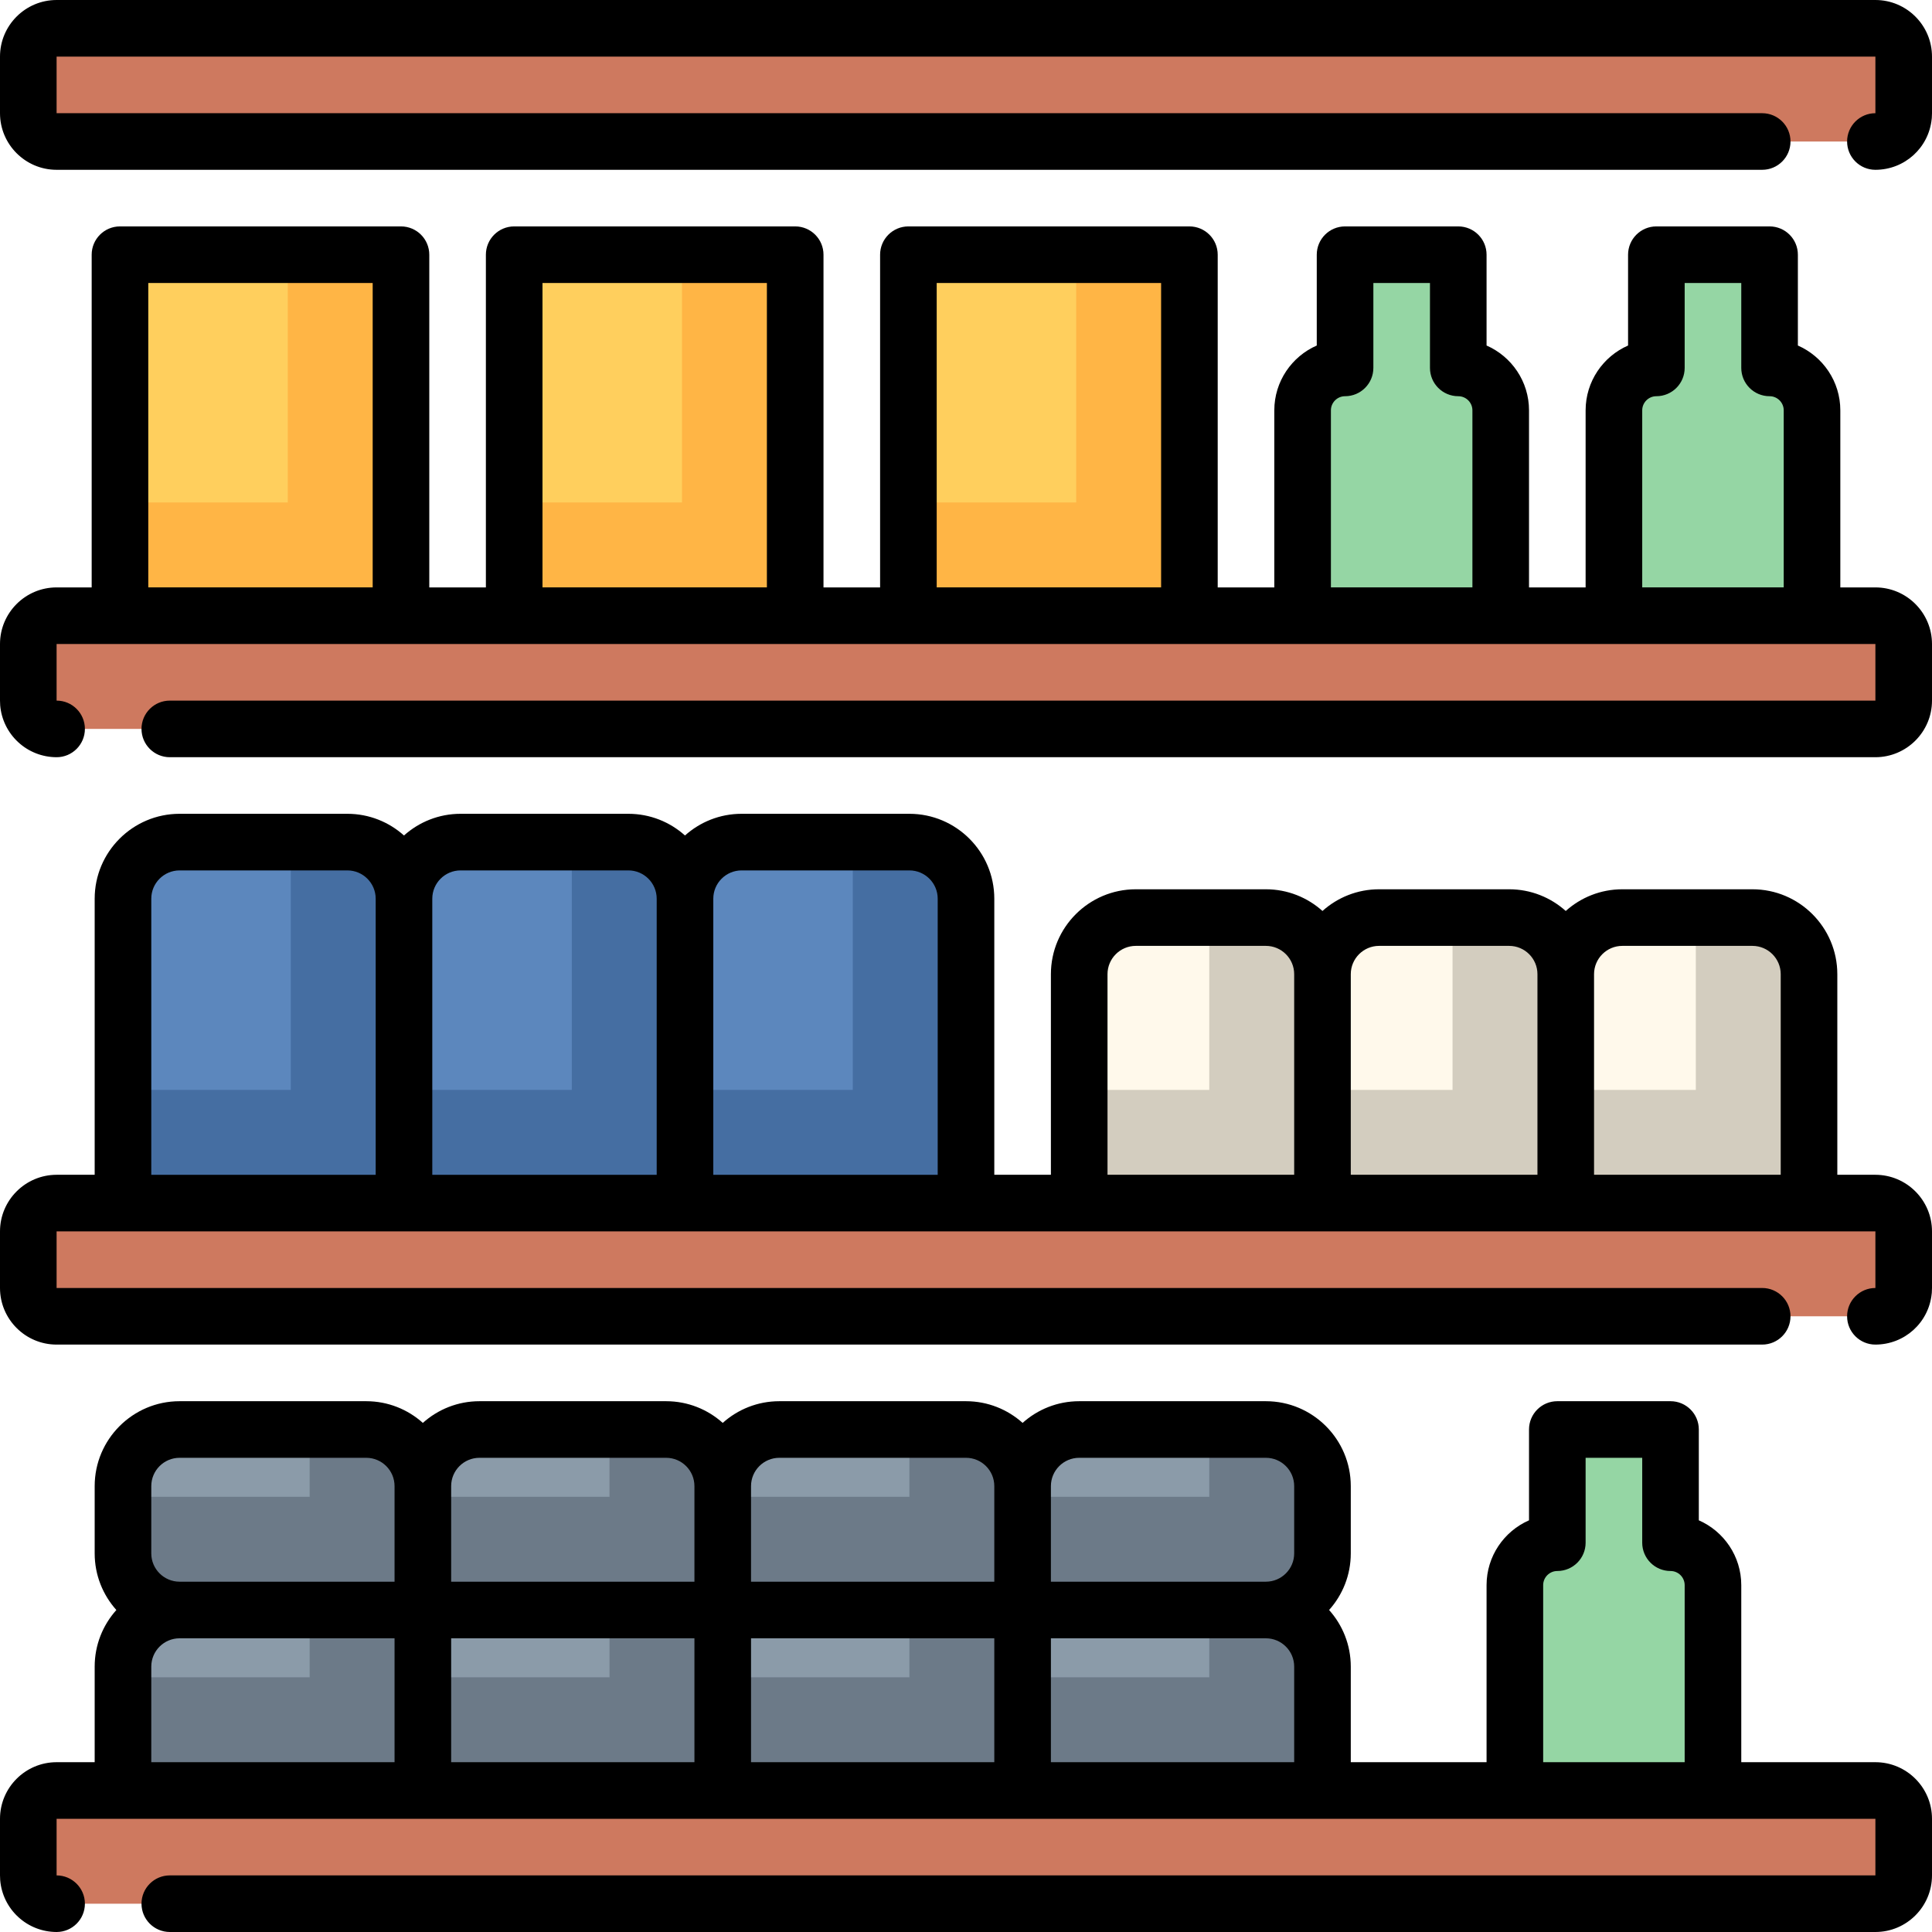
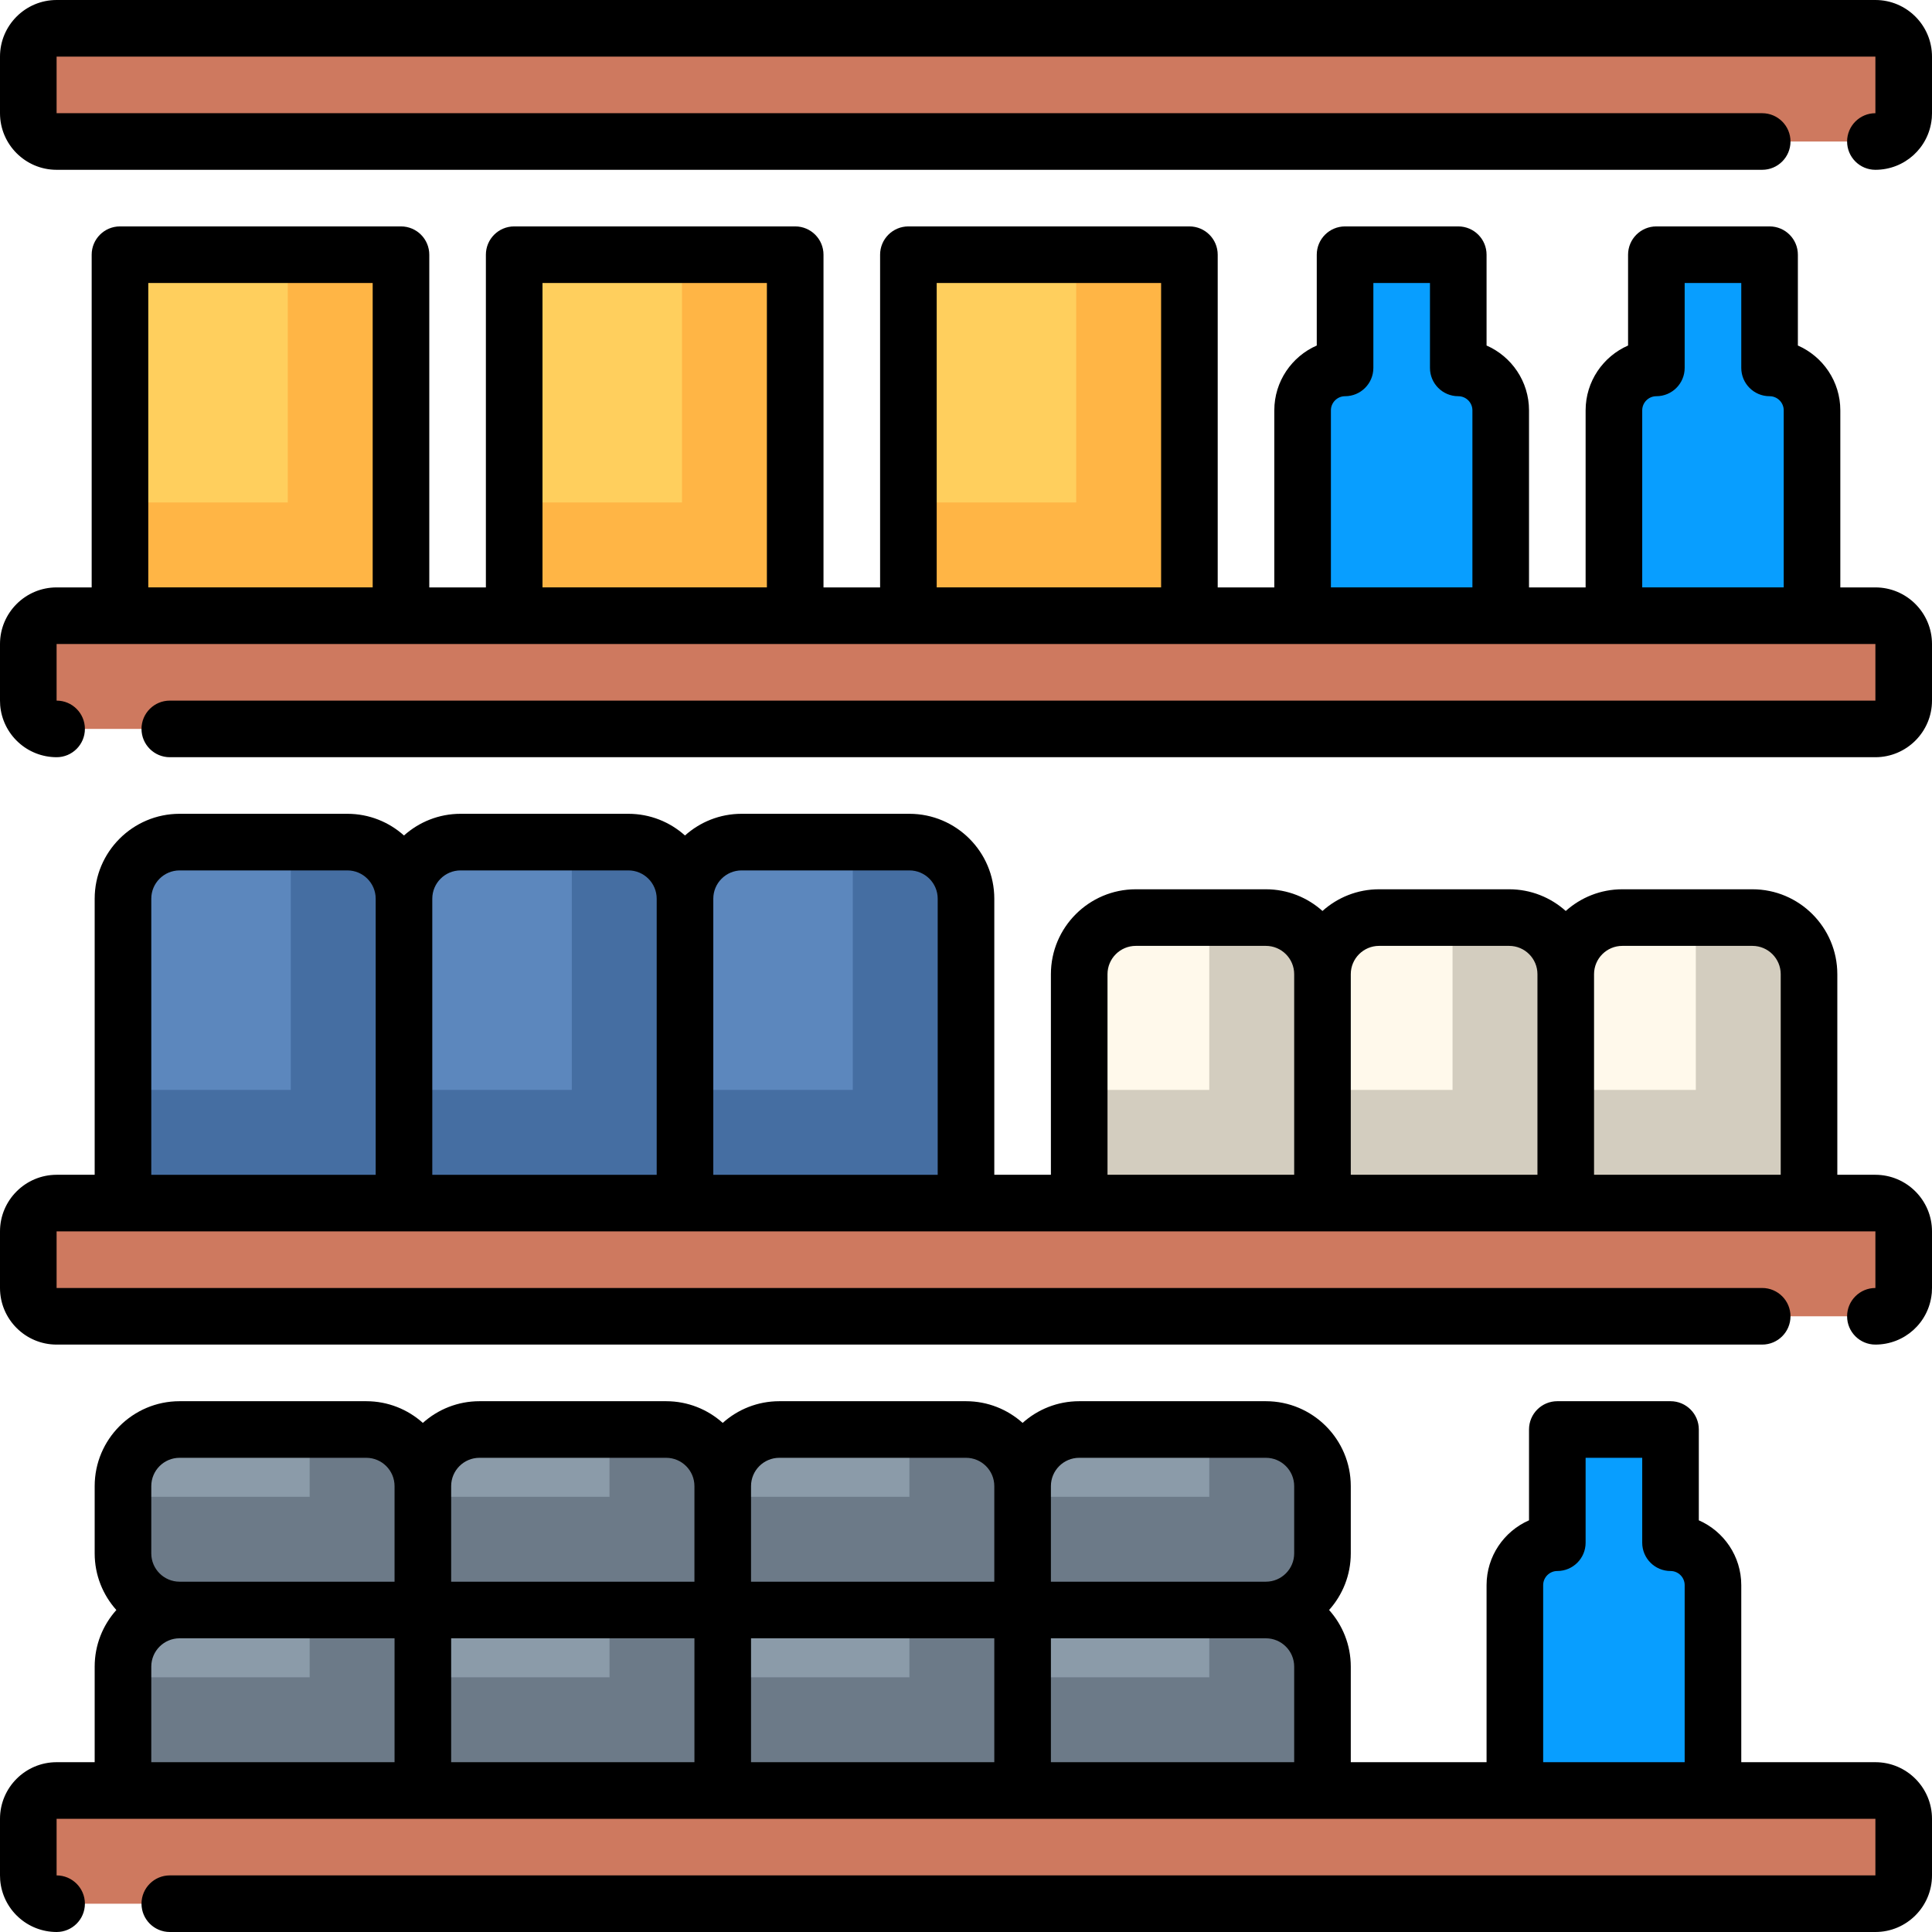
<svg xmlns="http://www.w3.org/2000/svg" id="Capa_1" enable-background="new 0 0 512 512" height="512" viewBox="0 0 512 512" width="512">
  <g>
    <g>
      <g fill="#ffcf5d">
        <path d="m106.265 163.167h-74.47v-88.167c0-4.142 3.358-7.5 7.5-7.5h59.47c4.142 0 7.5 3.358 7.5 7.5z" />
        <path d="m210.735 163.167h-74.47v-88.167c0-4.142 3.358-7.5 7.5-7.5h59.47c4.142 0 7.5 3.358 7.5 7.5z" />
        <path d="m315.205 163.167h-74.47v-88.167c0-4.142 3.358-7.5 7.5-7.5h59.47c4.142 0 7.5 3.358 7.5 7.5z" />
      </g>
      <path d="m98.765 67.5h-22.5v65.667h-44.47v30h74.47v-88.167c0-4.142-3.358-7.5-7.5-7.5z" fill="#ffb545" />
      <path d="m203.235 67.5h-22.5v65.667h-44.47v30h74.47v-88.167c0-4.142-3.358-7.5-7.5-7.5z" fill="#ffb545" />
      <path d="m307.705 67.5h-22.5v65.667h-44.47v30h74.47v-88.167c0-4.142-3.358-7.5-7.5-7.5z" fill="#ffb545" />
    </g>
-     <g fill="#95d6a4">
+     <g fill="#089EFF">
      <path d="m386.455 97.5v-22.5c0-4.142-3.358-7.5-7.5-7.5h-15c-4.142 0-7.5 3.358-7.5 7.5v22.5c-6.213 0-11.25 5.037-11.25 11.25v54.417h52.5v-54.417c0-6.214-5.037-11.25-11.25-11.25z" />
      <path d="m468.955 97.5v-22.5c0-4.142-3.358-7.5-7.5-7.5h-15c-4.142 0-7.5 3.358-7.5 7.5v22.5c-6.213 0-11.25 5.037-11.25 11.25v54.417h52.5v-54.417c0-6.214-5.037-11.25-11.25-11.25z" />
    </g>
    <g>
      <path d="m241.001 223.166h-44.47c-8.284 0-15 6.716-15 15 0-8.284-6.716-15-15-15h-44.47c-8.284 0-15 6.716-15 15 0-8.284-6.716-15-15-15h-44.47c-8.284 0-15 6.716-15 15v80.667h223.41v-80.667c0-8.284-6.716-15-15-15z" fill="#5c87bd" />
      <path d="m241.001 223.166h-15v65.667h-44.47v-50.667c0-8.284-6.716-15-15-15h-15v65.667h-44.47v-50.667c0-8.284-6.716-15-15-15h-15v65.667h-44.47v30h223.41v-80.667c0-8.284-6.716-15-15-15z" fill="#456ea2" />
    </g>
    <g>
      <path d="m464.409 243.168h-34.469c-8.284 0-15 6.716-15 15 0-8.284-6.716-15-15-15h-34.47c-8.284 0-15 6.716-15 15 0-8.284-6.716-15-15-15h-34.469c-8.284 0-15 6.716-15 15v60.666h193.408v-60.666c0-8.285-6.716-15-15-15z" fill="#fff9eb" />
      <path d="m464.409 243.168h-15v45.666h-34.469v-30.666c0-8.284-6.716-15-15-15h-15v45.666h-34.47v-30.666c0-8.284-6.716-15-15-15h-15v45.666h-34.469v30h193.408v-60.666c0-8.285-6.716-15-15-15z" fill="#d3cdbf" />
    </g>
    <g>
      <path d="m350.47 411.667v-17.833c0-8.284-6.716-15-15-15h-49.47c-8.284 0-15 6.716-15 15 0-8.284-6.716-15-15-15h-49.47c-8.284 0-15 6.716-15 15 0-8.284-6.716-15-15-15h-49.47c-8.284 0-15 6.716-15 15 0-8.284-6.716-15-15-15h-49.47c-8.284 0-15 6.716-15 15v17.833c0 8.284 6.716 15 15 15-8.284 0-15 6.716-15 15v32.833h79.47 79.47 79.47 79.47v-32.833c0-8.284-6.716-15-15-15 8.285 0 15-6.716 15-15z" fill="#8b9ba9" />
      <path d="m350.47 419.167v-25.333c0-8.284-6.716-15-15-15h-15v17.833h-49.47v-2.833c0-8.284-6.716-15-15-15h-15v17.833h-49.47v-2.833c0-8.284-6.716-15-15-15h-15v17.833h-49.47v-2.833c0-8.284-6.716-15-15-15h-15v17.833h-49.47v15c0 8.284 6.716 15 15 15h34.47v17.833h-49.47v30h317.88v-32.833c0-8.284-6.716-15-15-15h7.5c4.142 0 7.5-3.358 7.5-7.5zm-188.94 25.333h-49.47v-17.833h49.47zm79.47 0h-49.47v-17.833h49.47zm79.47 0h-49.47v-17.833h49.47z" fill="#6c7a88" />
    </g>
-     <path d="m442.705 408.833v-22.5c0-4.142-3.358-7.5-7.5-7.5h-15c-4.142 0-7.5 3.358-7.5 7.5v22.5c-6.213 0-11.25 5.037-11.25 11.25v54.417h52.5v-54.417c0-6.213-5.037-11.25-11.25-11.25z" fill="#95d6a4" />
+     <path d="m442.705 408.833v-22.5c0-4.142-3.358-7.5-7.5-7.5h-15c-4.142 0-7.5 3.358-7.5 7.5v22.5c-6.213 0-11.25 5.037-11.25 11.25v54.417h52.5v-54.417c0-6.213-5.037-11.25-11.25-11.25z" fill="#089EFF" />
    <g fill="#ce795f">
      <path d="m497 7.5h-482c-4.142 0-7.5 3.358-7.5 7.5v15c0 4.142 3.358 7.5 7.5 7.5h482c4.142 0 7.5-3.358 7.5-7.5v-15c0-4.142-3.358-7.5-7.5-7.5z" />
      <path d="m497 474.5h-482c-4.142 0-7.5 3.358-7.5 7.5v15c0 4.142 3.358 7.5 7.5 7.5h482c4.142 0 7.5-3.358 7.5-7.5v-15c0-4.142-3.358-7.5-7.5-7.5z" />
      <path d="m497 163.167h-482c-4.142 0-7.5 3.358-7.5 7.5v15c0 4.142 3.358 7.5 7.5 7.5h482c4.142 0 7.5-3.358 7.5-7.5v-15c0-4.142-3.358-7.5-7.5-7.5z" />
      <path d="m497 318.833h-482c-4.142 0-7.5 3.358-7.5 7.5v15c0 4.142 3.358 7.5 7.5 7.5h482c4.142 0 7.5-3.358 7.5-7.5v-15c0-4.142-3.358-7.5-7.5-7.5z" />
    </g>
    <g>
      <path d="m497 0h-482c-8.27 0-15 6.73-15 15v15c0 8.27 6.73 15 15 15h452c4.14 0 7.5-3.36 7.5-7.5s-3.36-7.5-7.5-7.5h-452v-15h482v15c-4.141 0-7.5 3.37-7.5 7.5 0 4.14 3.359 7.5 7.5 7.5 7.729-.01 14.14-5.81 14.92-13.47.01-.09.02-.17.03-.26.029-.44.05-.86.05-1.27v-15c0-8.27-6.73-15-15-15z" />
      <path d="m497 467h-35.545v-46.917c0-7.674-4.634-14.286-11.25-17.184v-24.066c0-4.142-3.357-7.5-7.5-7.5h-30c-4.143 0-7.5 3.358-7.5 7.5v24.066c-6.616 2.898-11.25 9.51-11.25 17.184v46.917h-35.984v-25.333c0-5.758-2.177-11.016-5.748-15 3.571-3.984 5.748-9.242 5.748-15v-17.833c0-12.407-10.094-22.5-22.5-22.5h-49.471c-5.758 0-11.016 2.177-15 5.747-3.984-3.571-9.241-5.747-15-5.747h-49.47c-5.758 0-11.016 2.177-15 5.748-3.984-3.571-9.242-5.748-15-5.748h-49.47c-5.758 0-11.016 2.177-15 5.748-3.984-3.571-9.242-5.748-15-5.748h-49.47c-12.407 0-22.5 10.093-22.5 22.5v17.833c0 5.758 2.177 11.016 5.747 15-3.571 3.984-5.747 9.242-5.747 15v25.333h-10.09c-8.27 0-15 6.73-15 15v15c0 .43.02.86.05 1.27.32 3.74 2.02 7.21 4.78 9.75 2.77 2.56 6.38 3.97 10.17 3.98 4.14 0 7.5-3.36 7.5-7.5 0-4.13-3.36-7.49-7.49-7.5-.01 0-.01-.01-.01-.01v-14.99h17.591 79.47 79.47 79.469 79.471 50.984 52.5 43.045v15h-452c-4.14 0-7.5 3.36-7.5 7.5s3.36 7.5 7.5 7.5h452c8.27 0 15-6.73 15-15v-15c0-8.27-6.73-15-15-15zm-211-80.667h49.471c4.136 0 7.5 3.364 7.5 7.5v17.833c0 4.136-3.364 7.5-7.5 7.5h-56.971v-25.333c0-4.136 3.364-7.5 7.5-7.5zm-79.469 0h49.469c4.135 0 7.5 3.364 7.5 7.5v25.333h-64.469v-25.333c0-4.136 3.364-7.5 7.5-7.5zm-86.97 47.834h64.47v32.833h-64.47zm7.5-47.834h49.47c4.136 0 7.5 3.364 7.5 7.5v25.333h-64.47v-25.333c0-4.136 3.364-7.5 7.5-7.5zm-86.97 7.5c0-4.136 3.364-7.5 7.5-7.5h49.47c4.136 0 7.5 3.364 7.5 7.5v25.333h-56.97c-4.136 0-7.5-3.364-7.5-7.5zm0 73.167v-25.333c0-4.136 3.364-7.5 7.5-7.5h56.97v32.833zm158.94-32.833h64.469v32.833h-64.469zm79.469 32.833v-32.833h56.971c4.136 0 7.5 3.364 7.5 7.5v25.333zm130.455 0v-46.917c0-2.068 1.683-3.75 3.75-3.75 4.143 0 7.5-3.358 7.5-7.5v-22.5h15v22.5c0 4.142 3.357 7.5 7.5 7.5 2.067 0 3.75 1.682 3.75 3.75v46.917z" />
      <path d="m497 155.67h-9.295v-46.92c0-7.674-4.634-14.286-11.25-17.184v-24.066c0-4.142-3.357-7.5-7.5-7.5h-30c-4.143 0-7.5 3.358-7.5 7.5v24.066c-6.616 2.898-11.25 9.51-11.25 17.184v46.92h-15v-46.92c0-7.674-4.634-14.286-11.25-17.184v-24.066c0-4.142-3.357-7.5-7.5-7.5h-30c-4.143 0-7.5 3.358-7.5 7.5v24.066c-6.616 2.898-11.25 9.51-11.25 17.184v46.92h-15v-88.17c0-4.142-3.357-7.5-7.5-7.5h-74.47c-4.142 0-7.5 3.358-7.5 7.5v88.17h-15v-88.17c0-4.142-3.358-7.5-7.5-7.5h-74.47c-4.142 0-7.5 3.358-7.5 7.5v88.17h-15v-88.17c0-4.142-3.358-7.5-7.5-7.5h-74.47c-4.142 0-7.5 3.358-7.5 7.5v88.17h-9.295c-8.27 0-15 6.73-15 15v15c0 .43.02.86.05 1.27.32 3.74 2.02 7.2 4.78 9.75 2.77 2.56 6.38 3.97 10.17 3.98 4.14 0 7.5-3.37 7.5-7.5 0-4.14-3.36-7.5-7.49-7.5-.01-.01-.01-.01-.01-.01v-14.99h482v15h-452c-4.14 0-7.5 3.36-7.5 7.5 0 4.13 3.36 7.5 7.5 7.5h.02 451.98c8.27-.01 15-6.74 15-15v-15c0-8.27-6.73-15-15-15zm-61.795-46.92c0-2.068 1.683-3.75 3.75-3.75 4.143 0 7.5-3.358 7.5-7.5v-22.5h15v22.5c0 4.142 3.357 7.5 7.5 7.5 2.067 0 3.75 1.682 3.75 3.75v46.917h-37.5zm-82.5 0c0-2.068 1.683-3.75 3.75-3.75 4.143 0 7.5-3.358 7.5-7.5v-22.5h15v22.5c0 4.142 3.357 7.5 7.5 7.5 2.067 0 3.75 1.682 3.75 3.75v46.917h-37.5zm-104.47-33.75h59.47v80.667h-59.47zm-104.47 0h59.47v80.667h-59.47zm-104.47 0h59.47v80.667h-59.47z" />
      <path d="m497 311.33h-10.091v-53.163c0-12.407-10.094-22.5-22.5-22.5h-34.47c-5.758 0-11.016 2.177-15 5.748-3.984-3.571-9.242-5.748-15-5.748h-34.469c-5.758 0-11.016 2.177-15 5.748-3.984-3.571-9.242-5.748-15-5.748h-34.47c-12.406 0-22.5 10.093-22.5 22.5v53.163h-15v-73.164c0-12.407-10.093-22.5-22.5-22.5h-44.47c-5.758 0-11.016 2.177-15 5.747-3.984-3.571-9.242-5.747-15-5.747h-44.47c-5.758 0-11.016 2.177-15 5.747-3.984-3.571-9.242-5.747-15-5.747h-44.47c-12.407 0-22.5 10.093-22.5 22.5v73.164h-10.09c-8.27.01-15 6.74-15 15v15c0 8.27 6.73 15 15 15h452c4.14 0 7.5-3.36 7.5-7.5 0-4.13-3.36-7.5-7.5-7.5h-452v-15h17.523c.023 0 .045.003.068.003h74.47 74.47 74.47c.023 0 .045-.003.068-.003h29.865c.023 0 .045.003.068.003h64.47 64.469 64.47c.023 0 .045-.003.068-.003h17.521v15c-4.141 0-7.5 3.37-7.5 7.5 0 4.14 3.359 7.5 7.5 7.5 7.729-.01 14.14-5.8 14.92-13.47.01-.08.02-.17.03-.25.029-.44.05-.87.05-1.28v-15c0-8.26-6.73-14.99-15-15zm-67.061-60.663h34.47c4.136 0 7.5 3.364 7.5 7.5v53.163h-49.47v-53.163c0-4.135 3.365-7.5 7.5-7.5zm-64.468 0h34.469c4.136 0 7.5 3.364 7.5 7.5v53.163h-49.469v-53.163c0-4.135 3.364-7.5 7.5-7.5zm-71.97 7.5c0-4.136 3.364-7.5 7.5-7.5h34.47c4.136 0 7.5 3.364 7.5 7.5v53.163h-49.47zm-96.97-27.5h44.47c4.136 0 7.5 3.364 7.5 7.5v73.164h-59.47v-73.164c0-4.136 3.364-7.5 7.5-7.5zm-74.47 0h44.47c4.136 0 7.5 3.364 7.5 7.5v73.164h-59.47v-73.164c0-4.136 3.364-7.5 7.5-7.5zm-81.97 7.5c0-4.136 3.364-7.5 7.5-7.5h44.47c4.136 0 7.5 3.364 7.5 7.5v73.164h-59.47z" />
    </g>
  </g>
</svg>
